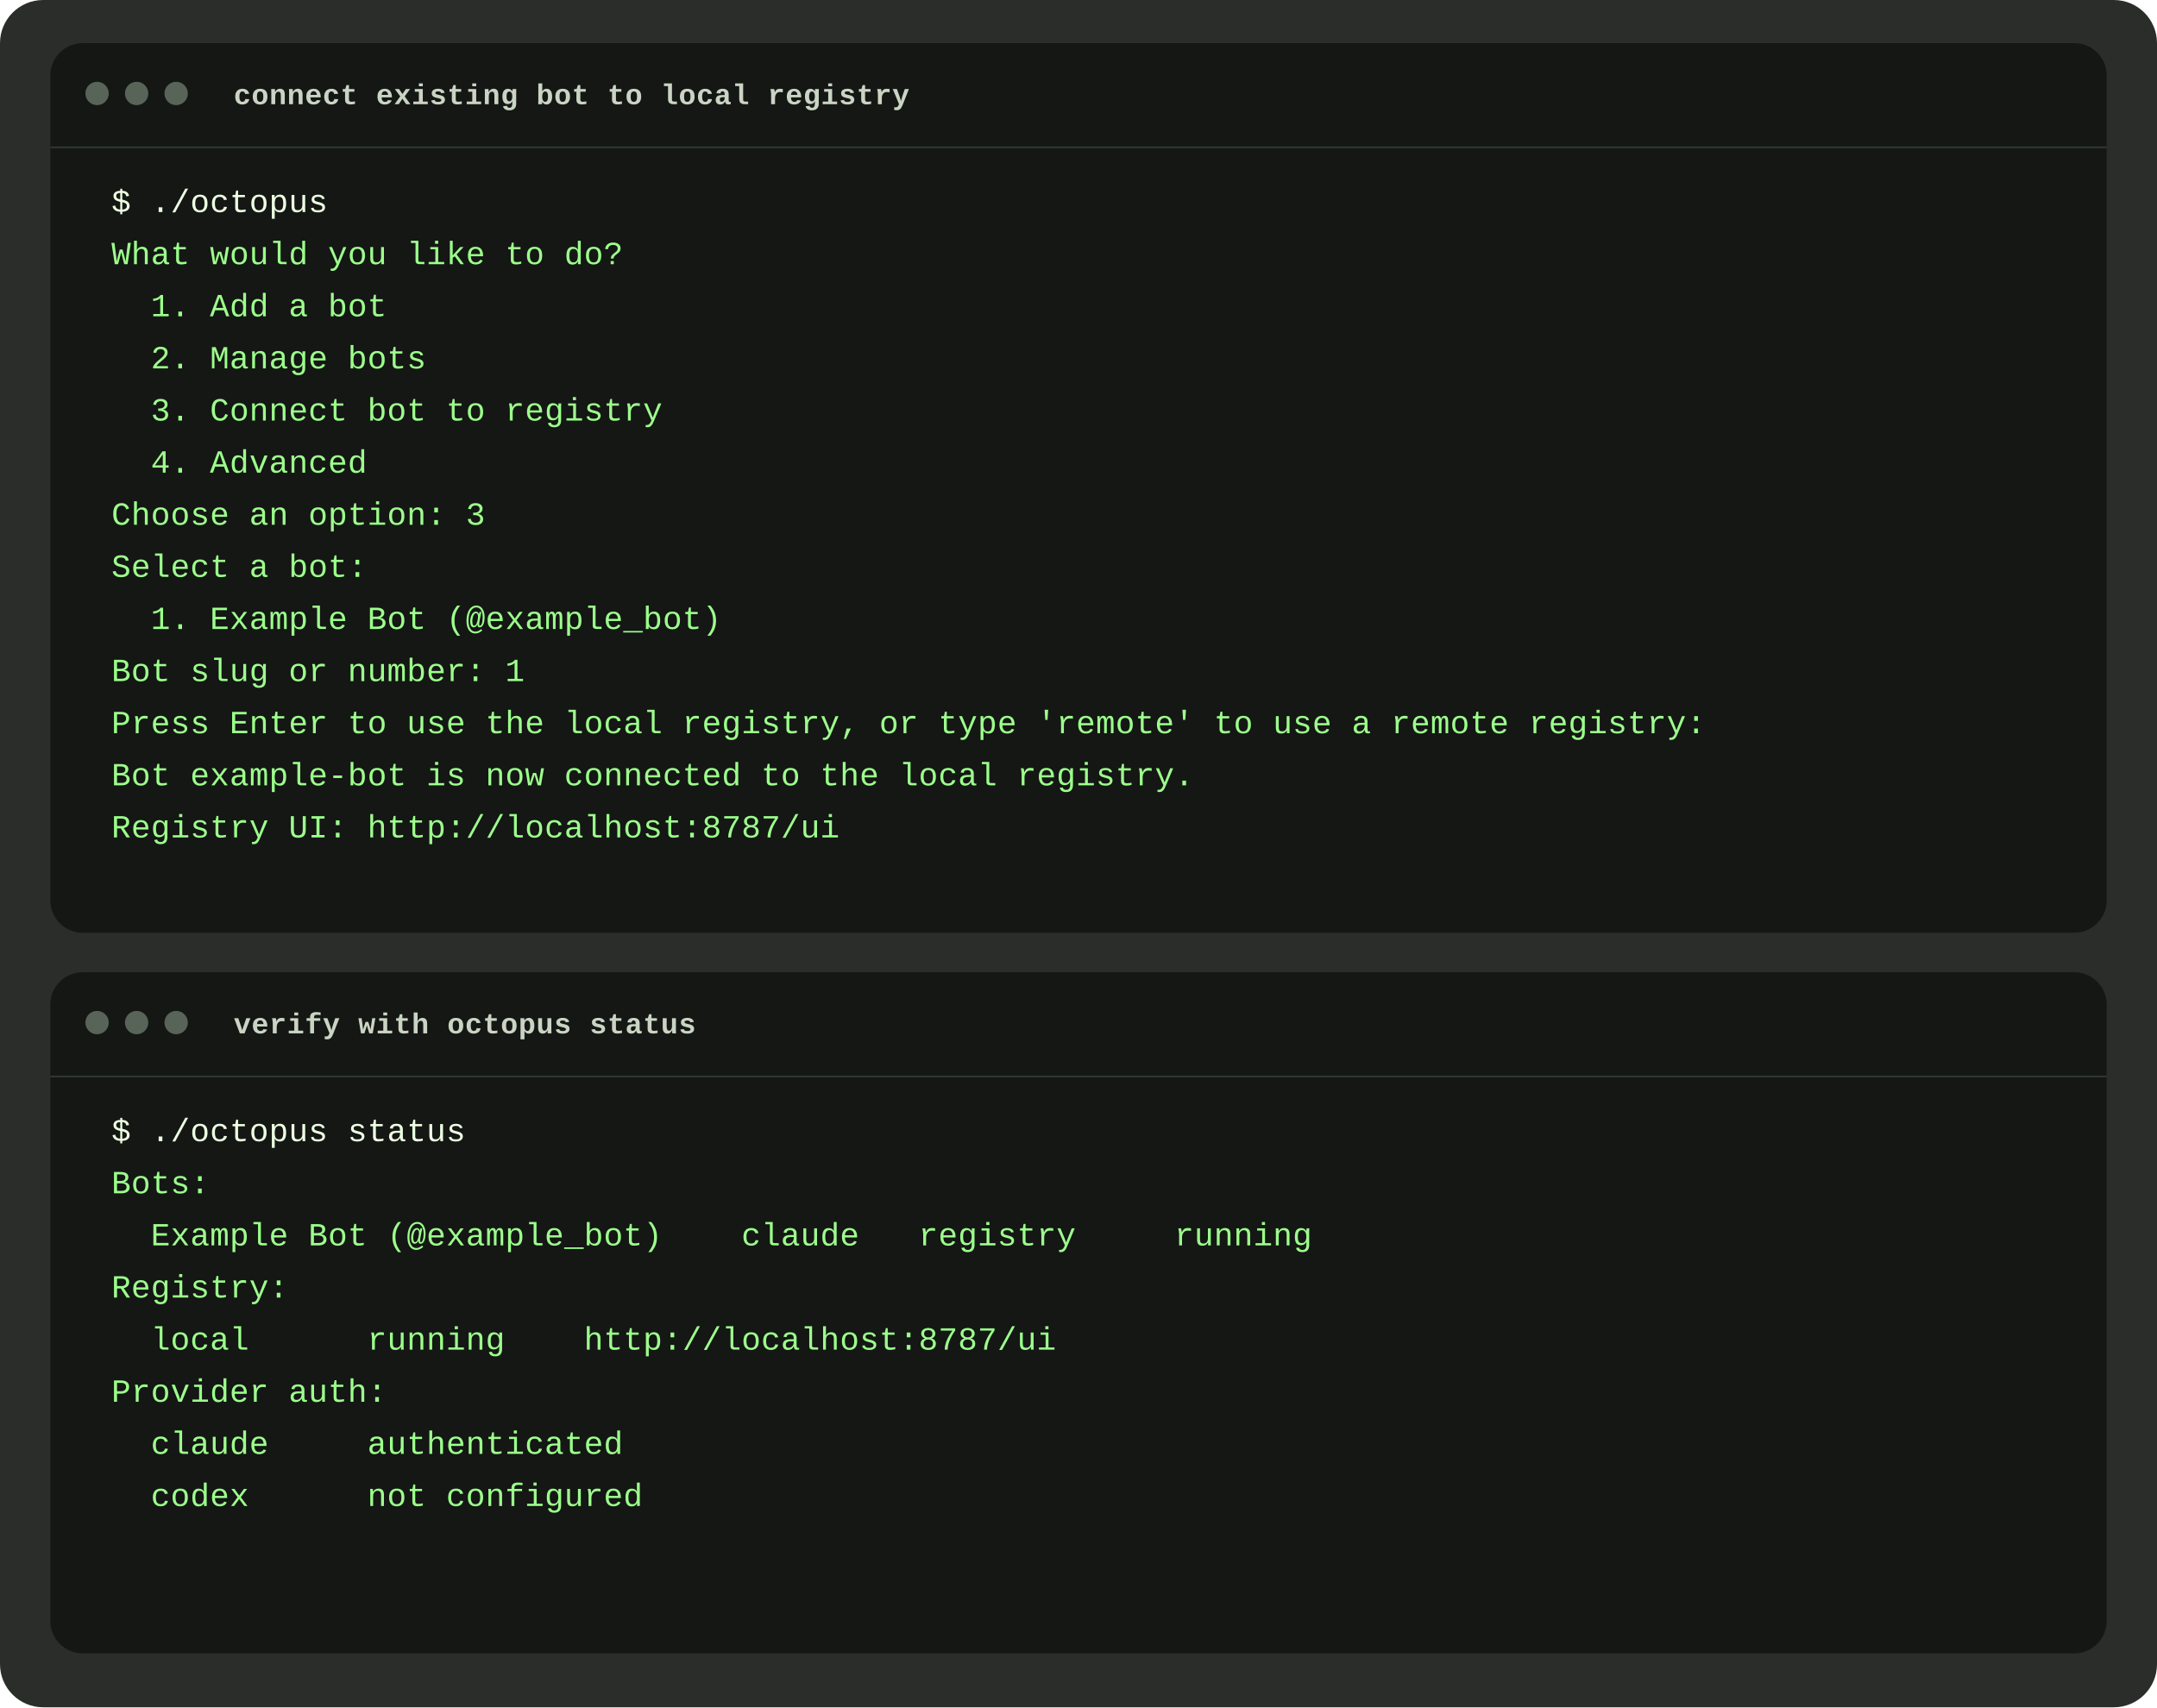
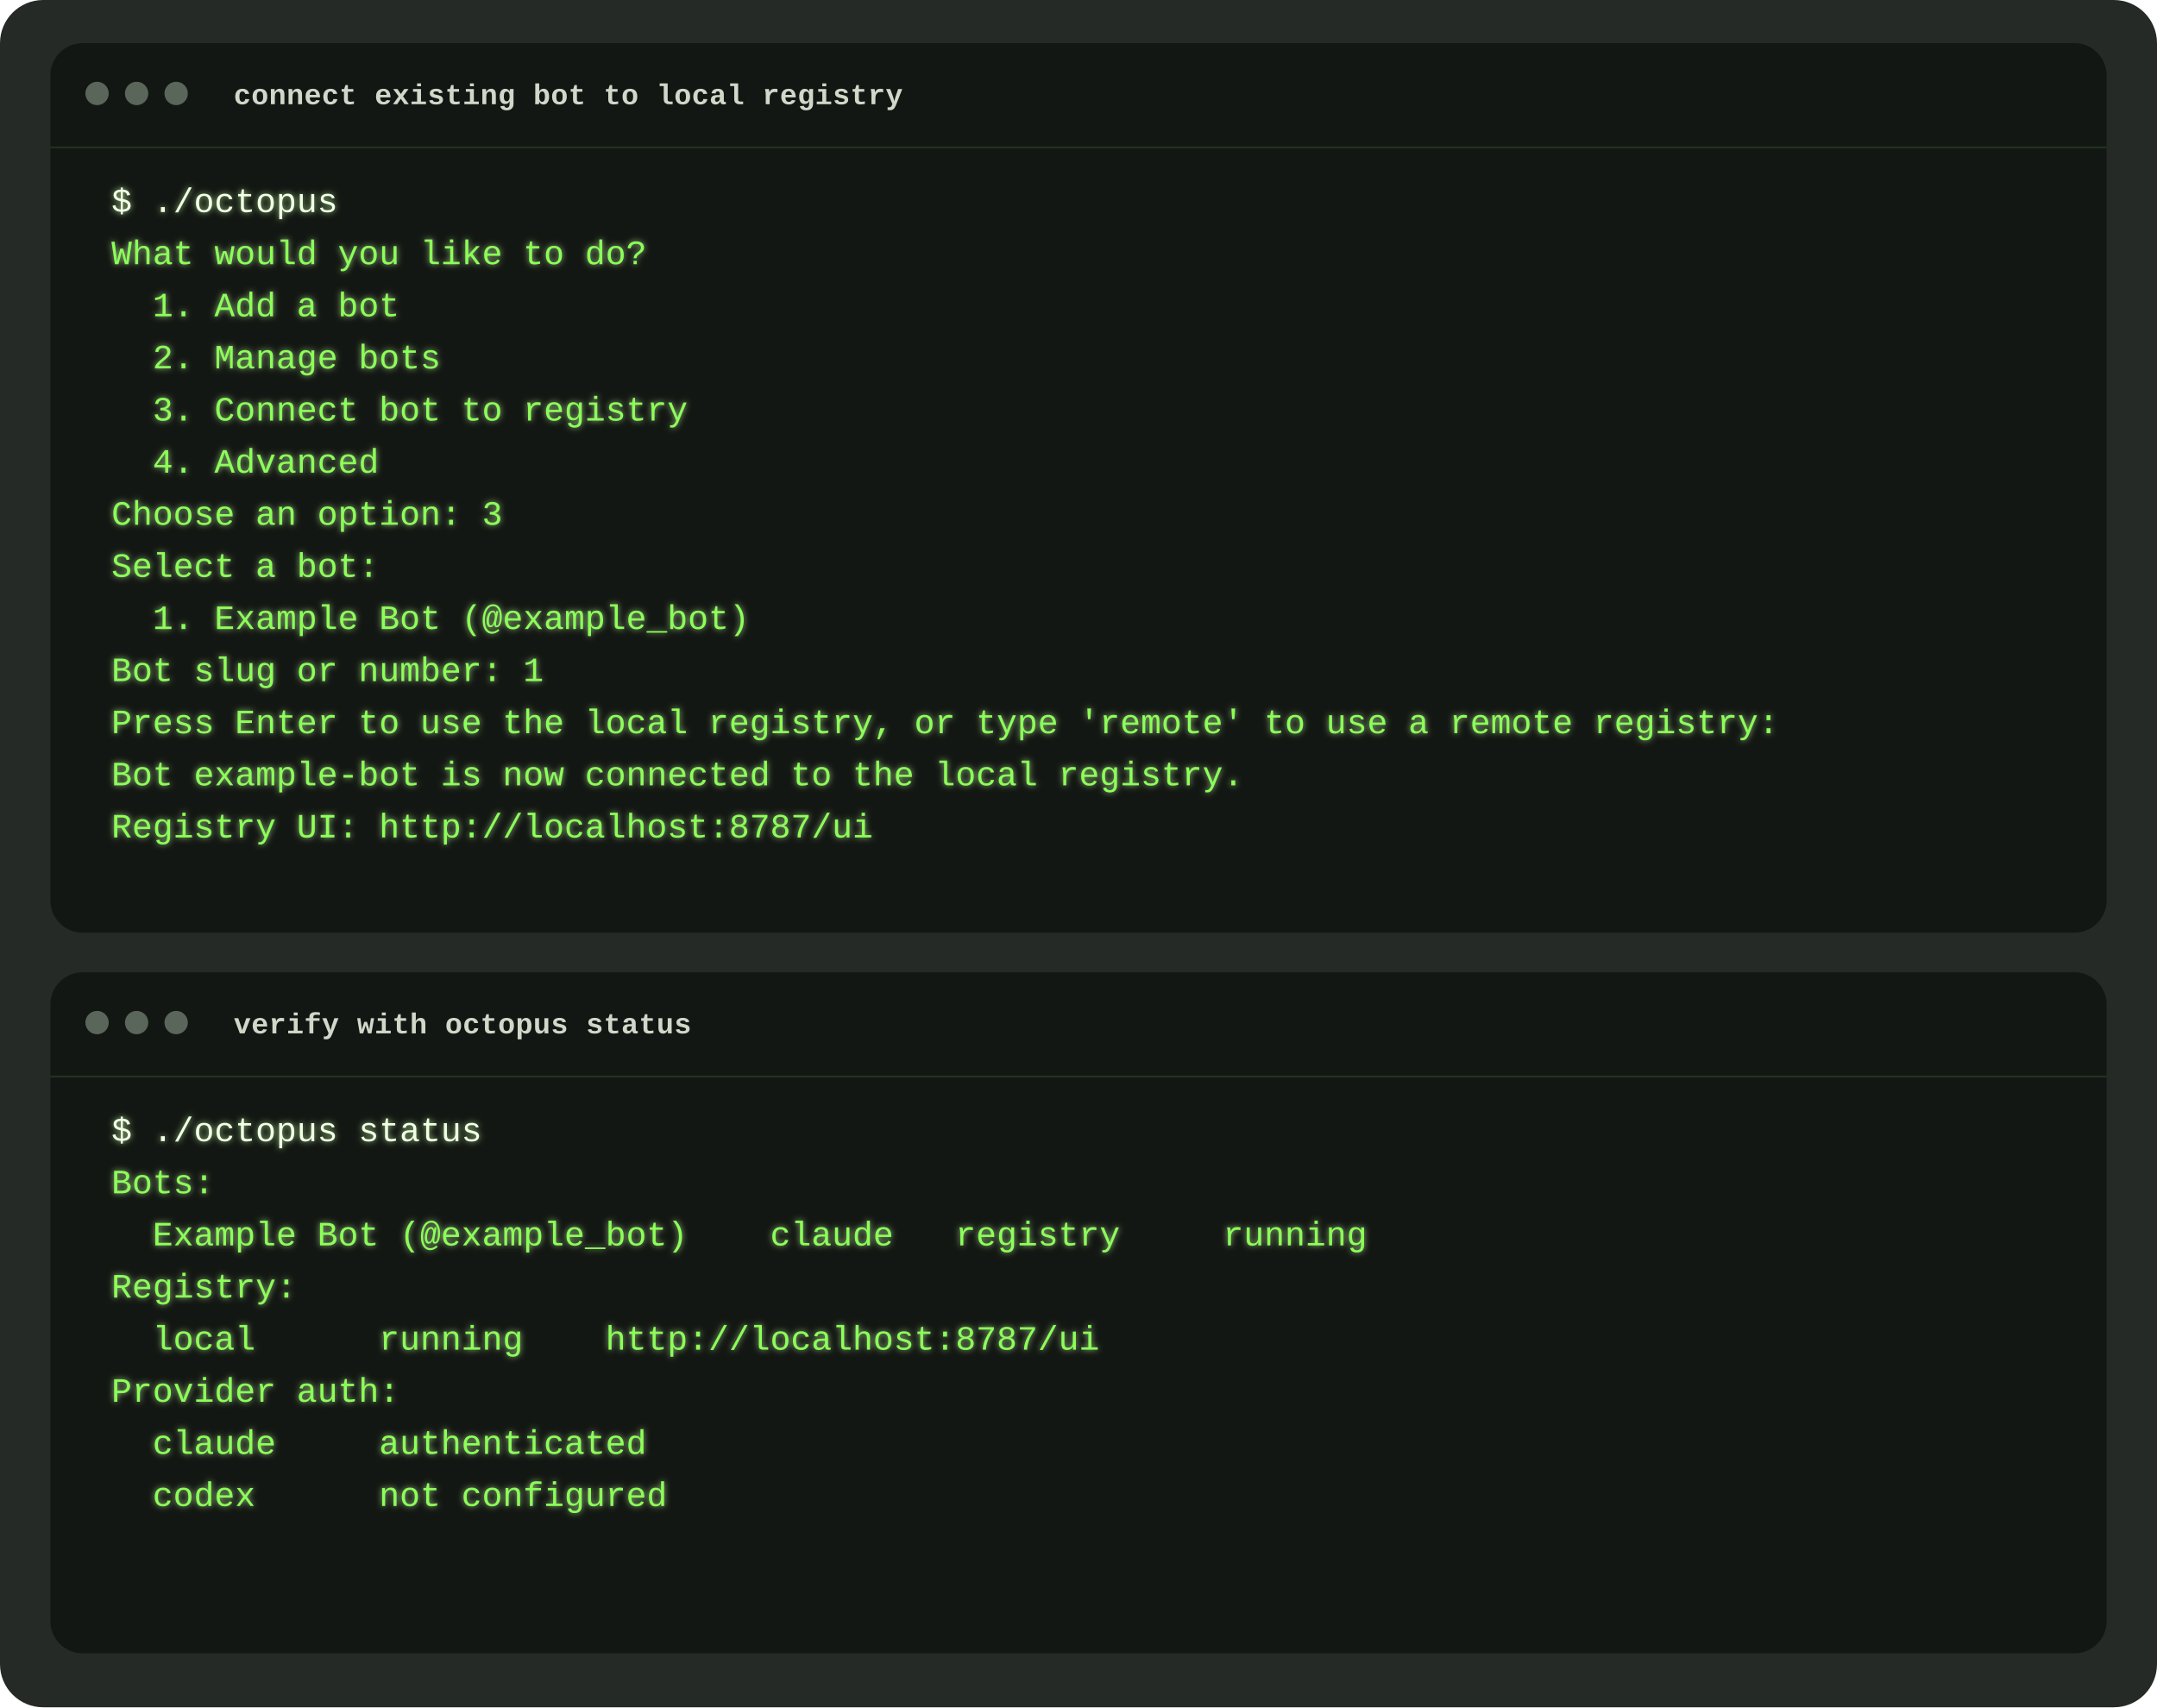
<svg xmlns="http://www.w3.org/2000/svg" width="1200" height="950" viewBox="0 0 1200 950" role="img" aria-labelledby="title desc">
  <style>
-     .bg { fill: #2a2d2a; }
-     .panel { fill: #141714; }
-     .rule { stroke: #2d382d; stroke-width: 1; }
-     .dot { fill: #596459; }
-     .label { fill: #cad4c4; font: 600 16px "Courier New", "Lucida Console", Monaco, monospace; letter-spacing: 0.3px; }
-     .line { fill: #9dff8c; font: 18px "Courier New", "Lucida Console", Monaco, monospace; letter-spacing: 0.15px; }
-     .prompt { fill: #eeffe3; }
+     .bg { fill: #262a26; }
+     .panel { fill: #131713; }
+     .rule { stroke: #274227; stroke-width: 1; opacity: 0.65; }
+     .dot { fill: #5a665a; }
+     .label { fill: #cfd8c9; font: 600 16px "IBM Plex Mono", "SFMono-Regular", Menlo, Monaco, Consolas, "Liberation Mono", monospace; letter-spacing: 0.2px; }
+     .line { fill: #8cff58; font: 19px "IBM Plex Mono", "SFMono-Regular", Menlo, Monaco, Consolas, "Liberation Mono", monospace; letter-spacing: 0.05px; filter: url(#crt-glow); }
+     .prompt { fill: #f1ffe6; }
  </style>
+   <defs>
+     <filter id="crt-glow" x="-20%" y="-20%" width="140%" height="140%">
+       <feGaussianBlur stdDeviation="1.7" result="blur" />
+       <feColorMatrix in="blur" type="matrix" values="0 0 0 0 0.55 0 0 0 0 1 0 0 0 0 0.35 0 0 0 0.8 0" result="glow" />
+       <feMerge>
+         <feMergeNode in="glow" />
+         <feMergeNode in="SourceGraphic" />
+       </feMerge>
+     </filter>
+   </defs>
  <rect class="bg" x="0" y="0" width="1200" height="950" rx="24" />
  <g transform="translate(28 24)">
    <rect class="panel" x="0" y="0" width="1144" height="495" rx="18" />
    <circle class="dot" cx="26" cy="28" r="6.5" />
    <circle class="dot" cx="48" cy="28" r="6.5" />
    <circle class="dot" cx="70" cy="28" r="6.5" />
    <text class="label" x="102" y="34">connect existing bot to local registry</text>
    <line class="rule" x1="0" y1="58" x2="1144" y2="58" />
    <text class="line" xml:space="preserve">
      <tspan class="prompt" x="34" y="94">$ ./octopus</tspan>
      <tspan x="34" dy="29">What would you like to do?</tspan>
      <tspan x="34" dy="29">  1. Add a bot</tspan>
      <tspan x="34" dy="29">  2. Manage bots</tspan>
      <tspan x="34" dy="29">  3. Connect bot to registry</tspan>
      <tspan x="34" dy="29">  4. Advanced</tspan>
      <tspan x="34" dy="29">Choose an option: 3</tspan>
      <tspan x="34" dy="29" />
      <tspan x="34" dy="29">Select a bot:</tspan>
      <tspan x="34" dy="29">  1. Example Bot (@example_bot)</tspan>
      <tspan x="34" dy="29">Bot slug or number: 1</tspan>
      <tspan x="34" dy="29">Press Enter to use the local registry, or type 'remote' to use a remote registry:</tspan>
      <tspan x="34" dy="29">Bot example-bot is now connected to the local registry.</tspan>
      <tspan x="34" dy="29">Registry UI: http://localhost:8787/ui</tspan>
    </text>
    <rect class="panel" x="0" y="517" width="1144" height="379" rx="18" />
    <circle class="dot" cx="26" cy="545" r="6.5" />
    <circle class="dot" cx="48" cy="545" r="6.5" />
    <circle class="dot" cx="70" cy="545" r="6.5" />
    <text class="label" x="102" y="551">verify with octopus status</text>
    <line class="rule" x1="0" y1="575" x2="1144" y2="575" />
    <text class="line" xml:space="preserve">
      <tspan class="prompt" x="34" y="611">$ ./octopus status</tspan>
      <tspan x="34" dy="29">Bots:</tspan>
      <tspan x="34" dy="29">  Example Bot (@example_bot)    claude   registry     running</tspan>
      <tspan x="34" dy="29" />
      <tspan x="34" dy="29">Registry:</tspan>
      <tspan x="34" dy="29">  local      running    http://localhost:8787/ui</tspan>
      <tspan x="34" dy="29" />
      <tspan x="34" dy="29">Provider auth:</tspan>
      <tspan x="34" dy="29">  claude     authenticated</tspan>
      <tspan x="34" dy="29">  codex      not configured</tspan>
    </text>
  </g>
</svg>
